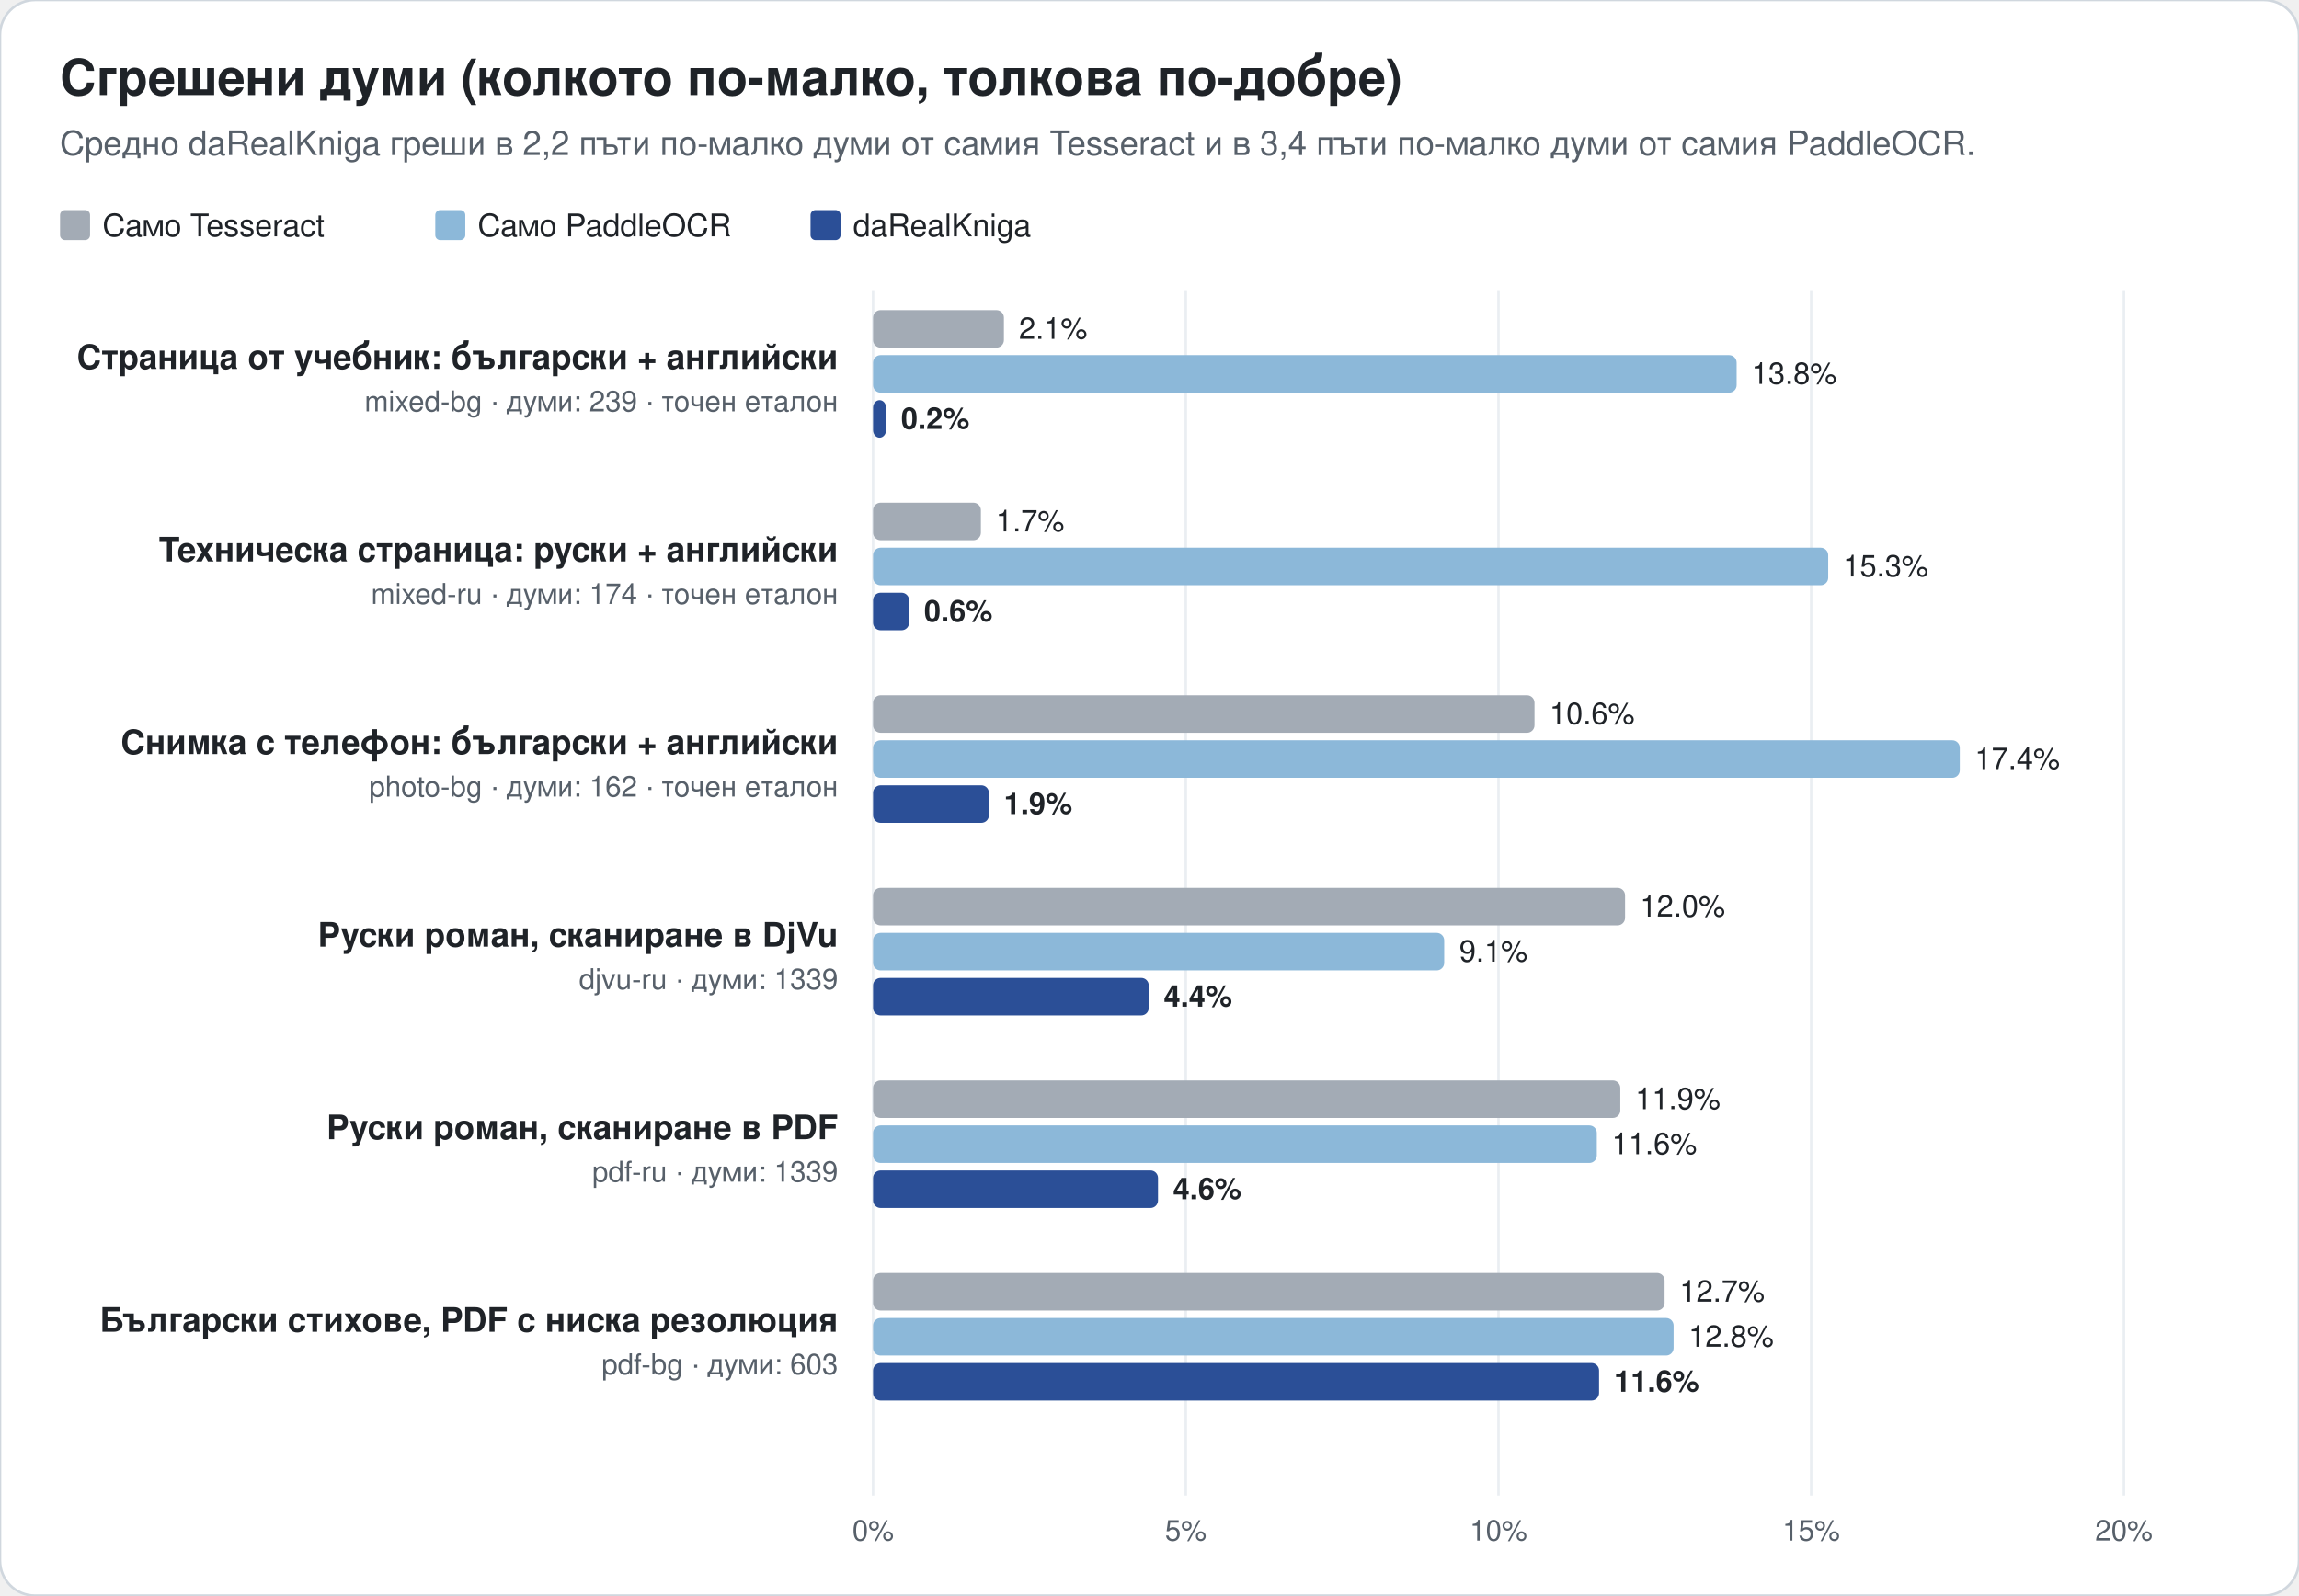
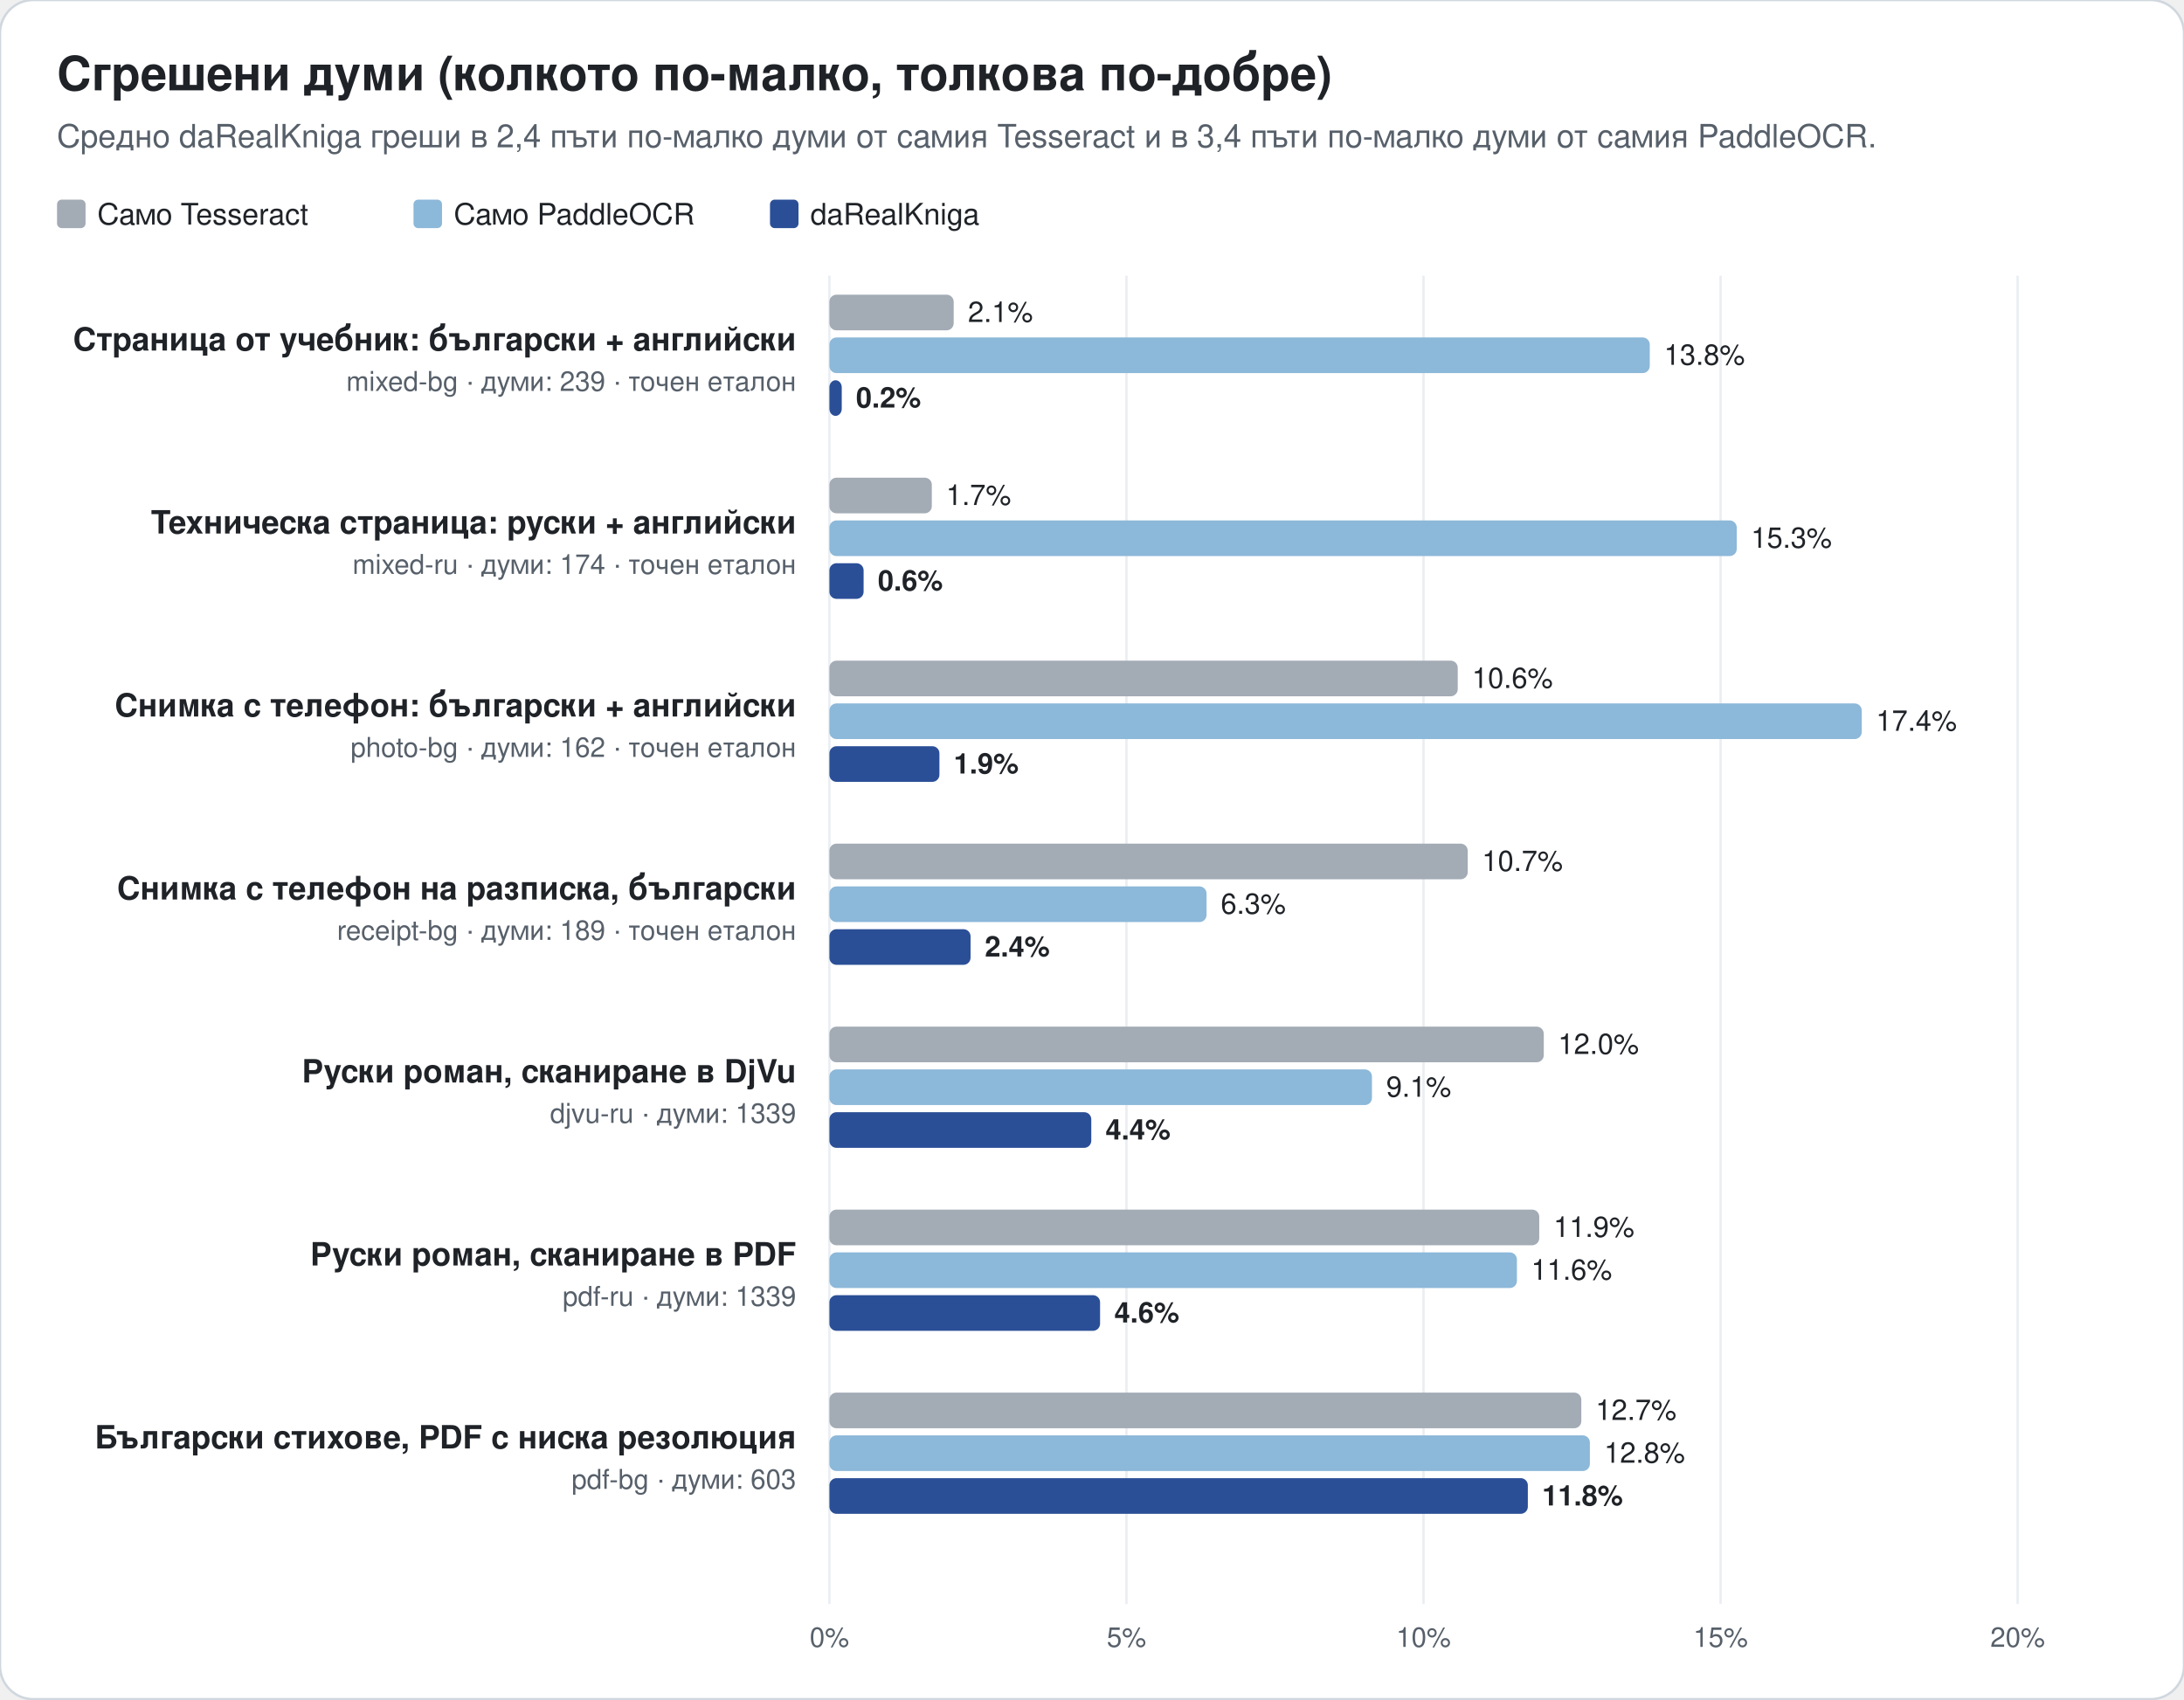
- <svg xmlns="http://www.w3.org/2000/svg" width="919" height="638" viewBox="0 0 919 638" font-family="-apple-system,Segoe UI,Helvetica,Arial,sans-serif">
-   <rect width="919" height="638" rx="14" fill="#ffffff" stroke="#d0d7de" />
+ <svg xmlns="http://www.w3.org/2000/svg" width="919" height="715" viewBox="0 0 919 715" font-family="-apple-system,Segoe UI,Helvetica,Arial,sans-serif">
+   <rect width="919" height="715" rx="14" fill="#ffffff" stroke="#d0d7de" />
  <text x="24" y="38" font-size="20" font-weight="700" fill="#1f2328">Сгрешени думи (колкото по-малко, толкова по-добре)</text>
-   <text x="24" y="62" font-size="13.5" fill="#57606a">Средно daRealKniga греши в 2,2 пъти по-малко думи от самия Tesseract и в 3,4 пъти по-малко думи от самия PaddleOCR.</text>
+   <text x="24" y="62" font-size="13.5" fill="#57606a">Средно daRealKniga греши в 2,4 пъти по-малко думи от самия Tesseract и в 3,4 пъти по-малко думи от самия PaddleOCR.</text>
  <rect x="24" y="84" width="12" height="12" rx="2" fill="#a3abb5" />
  <text x="41" y="94.5" font-size="12.5" fill="#1f2328">Само Tesseract</text>
  <rect x="174" y="84" width="12" height="12" rx="2" fill="#8cb8d9" />
  <text x="191" y="94.5" font-size="12.5" fill="#1f2328">Само PaddleOCR</text>
  <rect x="324" y="84" width="12" height="12" rx="2" fill="#2b4f97" />
  <text x="341" y="94.5" font-size="12.5" fill="#1f2328">daRealKniga</text>
-   <line x1="349.0" y1="116" x2="349.0" y2="598" stroke="#eaeef2" />
-   <text x="349.0" y="616" font-size="11.5" fill="#57606a" text-anchor="middle">0%</text>
-   <line x1="474.0" y1="116" x2="474.0" y2="598" stroke="#eaeef2" />
-   <text x="474.0" y="616" font-size="11.5" fill="#57606a" text-anchor="middle">5%</text>
-   <line x1="599.0" y1="116" x2="599.0" y2="598" stroke="#eaeef2" />
-   <text x="599.0" y="616" font-size="11.5" fill="#57606a" text-anchor="middle">10%</text>
-   <line x1="724.0" y1="116" x2="724.0" y2="598" stroke="#eaeef2" />
-   <text x="724.0" y="616" font-size="11.5" fill="#57606a" text-anchor="middle">15%</text>
-   <line x1="849.0" y1="116" x2="849.0" y2="598" stroke="#eaeef2" />
-   <text x="849.0" y="616" font-size="11.5" fill="#57606a" text-anchor="middle">20%</text>
+   <line x1="349.0" y1="116" x2="349.0" y2="675" stroke="#eaeef2" />
+   <text x="349.0" y="693" font-size="11.5" fill="#57606a" text-anchor="middle">0%</text>
+   <line x1="474.0" y1="116" x2="474.0" y2="675" stroke="#eaeef2" />
+   <text x="474.0" y="693" font-size="11.5" fill="#57606a" text-anchor="middle">5%</text>
+   <line x1="599.0" y1="116" x2="599.0" y2="675" stroke="#eaeef2" />
+   <text x="599.0" y="693" font-size="11.5" fill="#57606a" text-anchor="middle">10%</text>
+   <line x1="724.0" y1="116" x2="724.0" y2="675" stroke="#eaeef2" />
+   <text x="724.0" y="693" font-size="11.5" fill="#57606a" text-anchor="middle">15%</text>
+   <line x1="849.0" y1="116" x2="849.0" y2="675" stroke="#eaeef2" />
+   <text x="849.0" y="693" font-size="11.5" fill="#57606a" text-anchor="middle">20%</text>
  <text x="335" y="147.5" font-size="13.5" font-weight="600" fill="#1f2328" text-anchor="end">Страница от учебник: български + английски</text>
  <text x="335" y="164.5" font-size="11.5" fill="#57606a" text-anchor="end">mixed-bg · думи: 239 · точен еталон</text>
  <rect x="349" y="124" width="52.3" height="15" rx="3" fill="#a3abb5" />
  <text x="407.3" y="135.5" font-size="12" fill="#1f2328">2.1%</text>
  <rect x="349" y="142" width="345.2" height="15" rx="3" fill="#8cb8d9" />
  <text x="700.2" y="153.5" font-size="12" fill="#1f2328">13.8%</text>
  <rect x="349" y="160" width="5.2" height="15" rx="3" fill="#2b4f97" />
  <text x="360.2" y="171.5" font-size="12" font-weight="700" fill="#1f2328">0.2%</text>
  <text x="335" y="224.5" font-size="13.5" font-weight="600" fill="#1f2328" text-anchor="end">Техническа страница: руски + английски</text>
  <text x="335" y="241.5" font-size="11.5" fill="#57606a" text-anchor="end">mixed-ru · думи: 174 · точен еталон</text>
  <rect x="349" y="201" width="43.1" height="15" rx="3" fill="#a3abb5" />
  <text x="398.1" y="212.5" font-size="12" fill="#1f2328">1.7%</text>
  <rect x="349" y="219" width="381.8" height="15" rx="3" fill="#8cb8d9" />
  <text x="736.8" y="230.5" font-size="12" fill="#1f2328">15.3%</text>
  <rect x="349" y="237" width="14.4" height="15" rx="3" fill="#2b4f97" />
  <text x="369.4" y="248.5" font-size="12" font-weight="700" fill="#1f2328">0.6%</text>
  <text x="335" y="301.5" font-size="13.5" font-weight="600" fill="#1f2328" text-anchor="end">Снимка с телефон: български + английски</text>
  <text x="335" y="318.5" font-size="11.5" fill="#57606a" text-anchor="end">photo-bg · думи: 162 · точен еталон</text>
  <rect x="349" y="278" width="264.4" height="15" rx="3" fill="#a3abb5" />
  <text x="619.4" y="289.5" font-size="12" fill="#1f2328">10.6%</text>
  <rect x="349" y="296" width="434.4" height="15" rx="3" fill="#8cb8d9" />
  <text x="789.4" y="307.5" font-size="12" fill="#1f2328">17.4%</text>
  <rect x="349" y="314" width="46.3" height="15" rx="3" fill="#2b4f97" />
  <text x="401.3" y="325.5" font-size="12" font-weight="700" fill="#1f2328">1.9%</text>
-   <text x="335" y="378.5" font-size="13.5" font-weight="600" fill="#1f2328" text-anchor="end">Руски роман, сканиране в DjVu</text>
-   <text x="335" y="395.5" font-size="11.5" fill="#57606a" text-anchor="end">djvu-ru · думи: 1339</text>
-   <rect x="349" y="355" width="300.6" height="15" rx="3" fill="#a3abb5" />
-   <text x="655.6" y="366.5" font-size="12" fill="#1f2328">12.0%</text>
-   <rect x="349" y="373" width="228.3" height="15" rx="3" fill="#8cb8d9" />
-   <text x="583.3" y="384.5" font-size="12" fill="#1f2328">9.1%</text>
-   <rect x="349" y="391" width="110.2" height="15" rx="3" fill="#2b4f97" />
-   <text x="465.2" y="402.5" font-size="12" font-weight="700" fill="#1f2328">4.4%</text>
-   <text x="335" y="455.5" font-size="13.5" font-weight="600" fill="#1f2328" text-anchor="end">Руски роман, сканиране в PDF</text>
-   <text x="335" y="472.5" font-size="11.5" fill="#57606a" text-anchor="end">pdf-ru · думи: 1339</text>
-   <rect x="349" y="432" width="298.7" height="15" rx="3" fill="#a3abb5" />
-   <text x="653.7" y="443.5" font-size="12" fill="#1f2328">11.9%</text>
-   <rect x="349" y="450" width="289.3" height="15" rx="3" fill="#8cb8d9" />
-   <text x="644.3" y="461.5" font-size="12" fill="#1f2328">11.6%</text>
-   <rect x="349" y="468" width="113.9" height="15" rx="3" fill="#2b4f97" />
-   <text x="468.9" y="479.5" font-size="12" font-weight="700" fill="#1f2328">4.6%</text>
-   <text x="335" y="532.5" font-size="13.5" font-weight="600" fill="#1f2328" text-anchor="end">Български стихове, PDF с ниска резолюция</text>
-   <text x="335" y="549.5" font-size="11.5" fill="#57606a" text-anchor="end">pdf-bg · думи: 603</text>
-   <rect x="349" y="509" width="316.4" height="15" rx="3" fill="#a3abb5" />
-   <text x="671.4" y="520.5" font-size="12" fill="#1f2328">12.7%</text>
-   <rect x="349" y="527" width="320.0" height="15" rx="3" fill="#8cb8d9" />
-   <text x="675.0" y="538.5" font-size="12" fill="#1f2328">12.8%</text>
-   <rect x="349" y="545" width="290.2" height="15" rx="3" fill="#2b4f97" />
-   <text x="645.2" y="556.5" font-size="12" font-weight="700" fill="#1f2328">11.6%</text>
+   <text x="335" y="378.5" font-size="13.5" font-weight="600" fill="#1f2328" text-anchor="end">Снимка с телефон на разписка, български</text>
+   <text x="335" y="395.5" font-size="11.5" fill="#57606a" text-anchor="end">receipt-bg · думи: 189 · точен еталон</text>
+   <rect x="349" y="355" width="268.6" height="15" rx="3" fill="#a3abb5" />
+   <text x="623.6" y="366.5" font-size="12" fill="#1f2328">10.7%</text>
+   <rect x="349" y="373" width="158.7" height="15" rx="3" fill="#8cb8d9" />
+   <text x="513.7" y="384.5" font-size="12" fill="#1f2328">6.3%</text>
+   <rect x="349" y="391" width="59.4" height="15" rx="3" fill="#2b4f97" />
+   <text x="414.4" y="402.5" font-size="12" font-weight="700" fill="#1f2328">2.4%</text>
+   <text x="335" y="455.5" font-size="13.5" font-weight="600" fill="#1f2328" text-anchor="end">Руски роман, сканиране в DjVu</text>
+   <text x="335" y="472.5" font-size="11.5" fill="#57606a" text-anchor="end">djvu-ru · думи: 1339</text>
+   <rect x="349" y="432" width="300.6" height="15" rx="3" fill="#a3abb5" />
+   <text x="655.6" y="443.5" font-size="12" fill="#1f2328">12.0%</text>
+   <rect x="349" y="450" width="228.3" height="15" rx="3" fill="#8cb8d9" />
+   <text x="583.3" y="461.5" font-size="12" fill="#1f2328">9.1%</text>
+   <rect x="349" y="468" width="110.2" height="15" rx="3" fill="#2b4f97" />
+   <text x="465.2" y="479.5" font-size="12" font-weight="700" fill="#1f2328">4.4%</text>
+   <text x="335" y="532.5" font-size="13.5" font-weight="600" fill="#1f2328" text-anchor="end">Руски роман, сканиране в PDF</text>
+   <text x="335" y="549.5" font-size="11.5" fill="#57606a" text-anchor="end">pdf-ru · думи: 1339</text>
+   <rect x="349" y="509" width="298.7" height="15" rx="3" fill="#a3abb5" />
+   <text x="653.7" y="520.5" font-size="12" fill="#1f2328">11.9%</text>
+   <rect x="349" y="527" width="289.3" height="15" rx="3" fill="#8cb8d9" />
+   <text x="644.3" y="538.5" font-size="12" fill="#1f2328">11.6%</text>
+   <rect x="349" y="545" width="113.9" height="15" rx="3" fill="#2b4f97" />
+   <text x="468.9" y="556.5" font-size="12" font-weight="700" fill="#1f2328">4.6%</text>
+   <text x="335" y="609.5" font-size="13.5" font-weight="600" fill="#1f2328" text-anchor="end">Български стихове, PDF с ниска резолюция</text>
+   <text x="335" y="626.5" font-size="11.5" fill="#57606a" text-anchor="end">pdf-bg · думи: 603</text>
+   <rect x="349" y="586" width="316.4" height="15" rx="3" fill="#a3abb5" />
+   <text x="671.4" y="597.5" font-size="12" fill="#1f2328">12.7%</text>
+   <rect x="349" y="604" width="320.0" height="15" rx="3" fill="#8cb8d9" />
+   <text x="675.0" y="615.5" font-size="12" fill="#1f2328">12.8%</text>
+   <rect x="349" y="622" width="293.9" height="15" rx="3" fill="#2b4f97" />
+   <text x="648.9" y="633.5" font-size="12" font-weight="700" fill="#1f2328">11.8%</text>
</svg>
